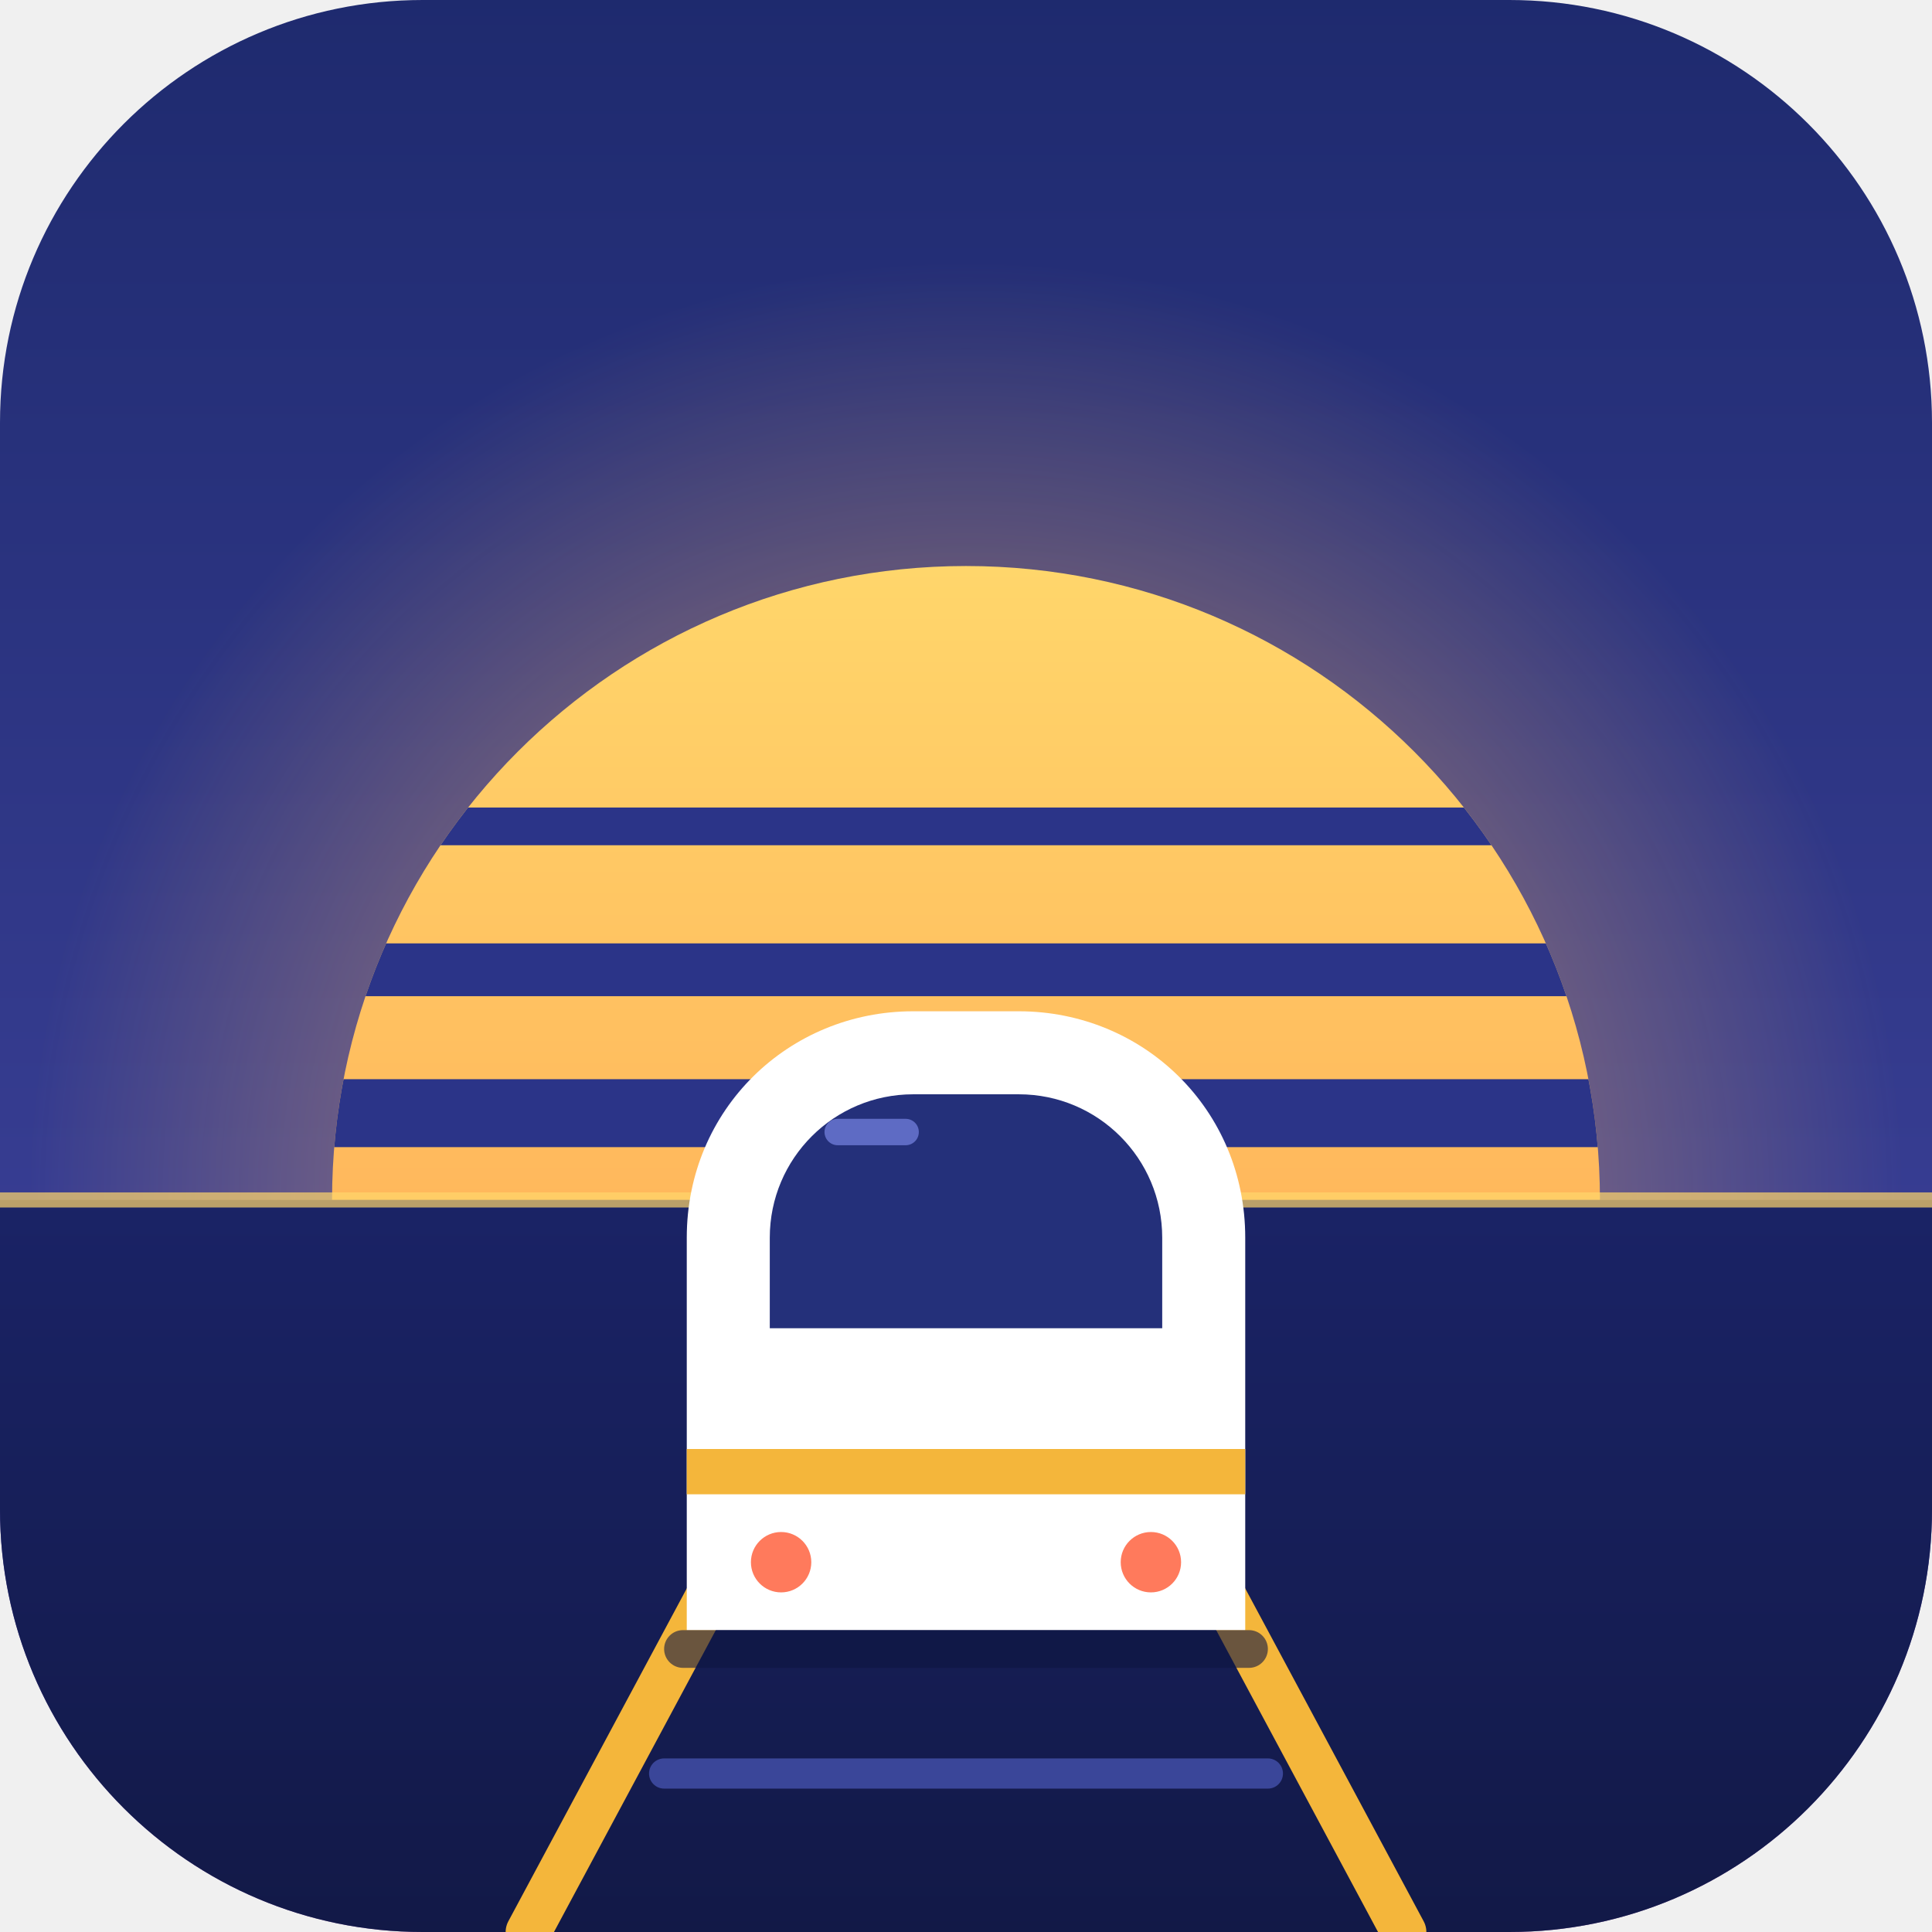
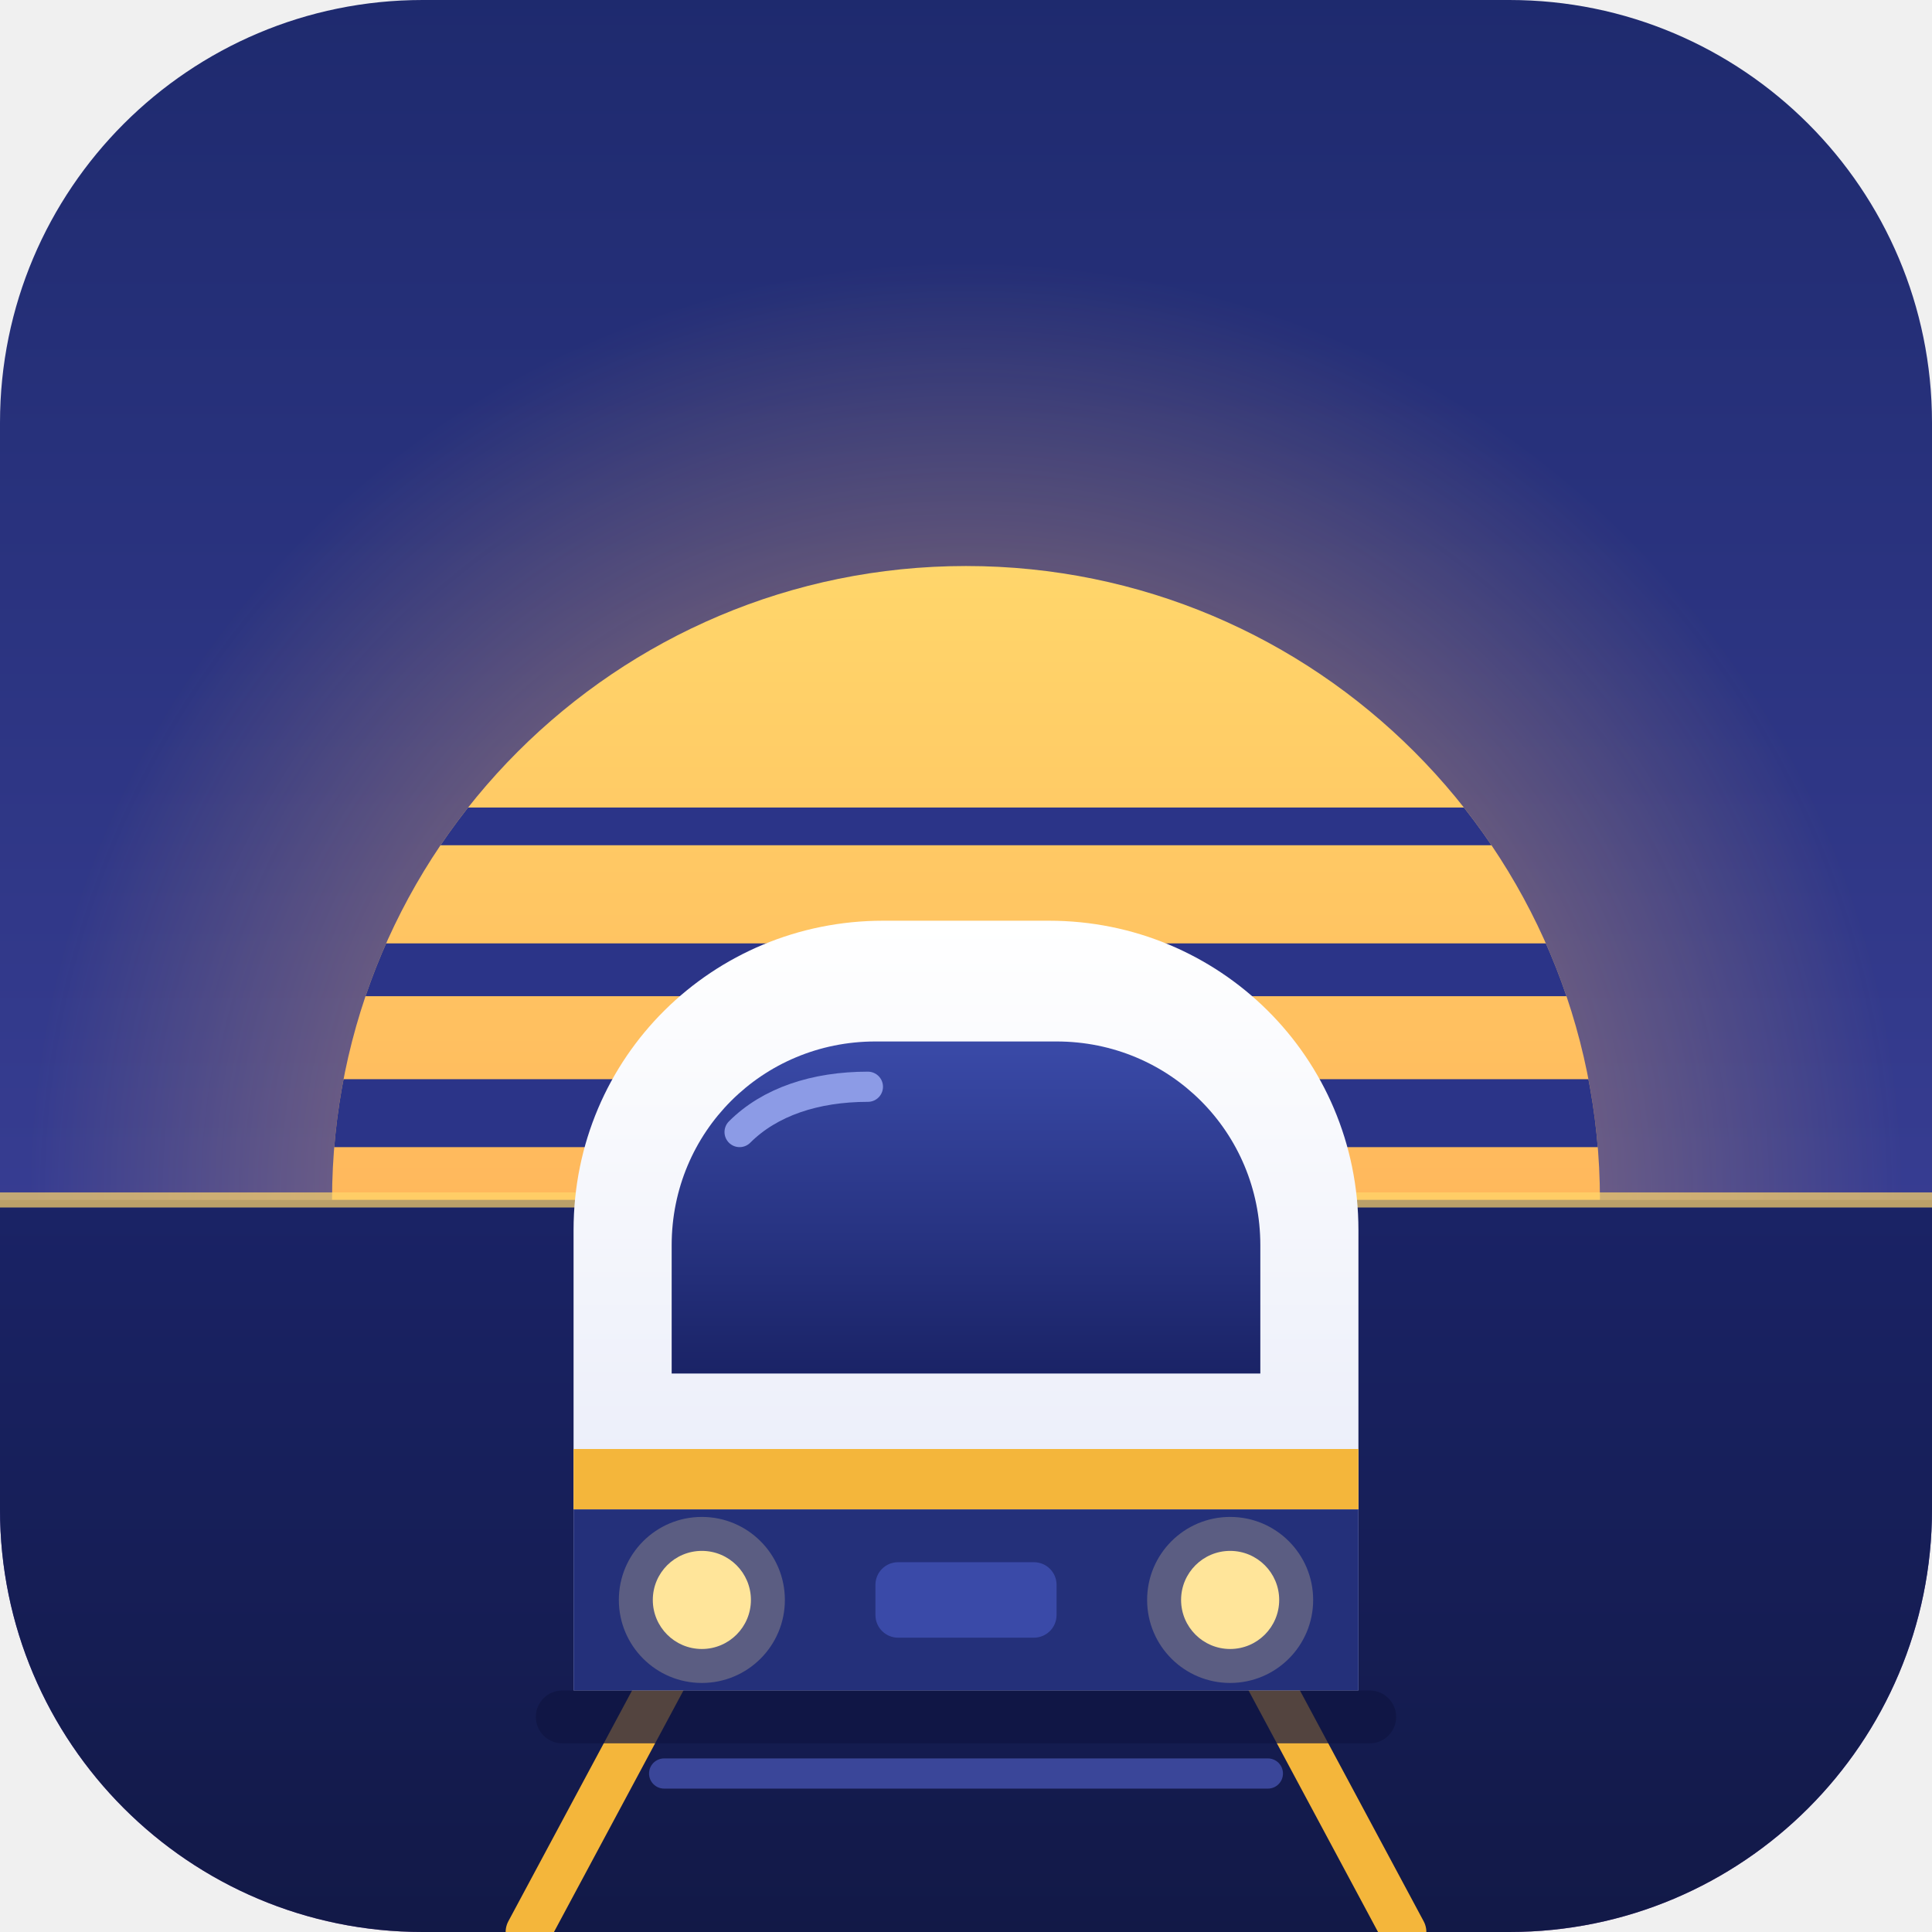
<svg xmlns="http://www.w3.org/2000/svg" viewBox="0 0 512 512">
  <defs>
    <linearGradient id="sky" x1="0" y1="0" x2="0" y2="1">
      <stop offset="0" stop-color="#1E2A6E" />
      <stop offset=".7" stop-color="#3A3F96" />
      <stop offset="1" stop-color="#8A5BA8" />
    </linearGradient>
    <linearGradient id="sun" x1="0" y1="0" x2="0" y2="1">
      <stop offset="0" stop-color="#FFD66B" />
      <stop offset="1" stop-color="#FF9A4D" />
    </linearGradient>
    <linearGradient id="ground" x1="0" y1="0" x2="0" y2="1">
      <stop offset="0" stop-color="#1A2366" />
      <stop offset="1" stop-color="#121947" />
+     </linearGradient>
+     <linearGradient id="body" x1="0" y1="0" x2="0" y2="1">
+       <stop offset="0" stop-color="#FFFFFF" />
+       <stop offset="1" stop-color="#E4E8F7" />
+     </linearGradient>
+     <linearGradient id="side" x1="0" y1="0" x2="1" y2="0">
+       <stop offset="0" stop-color="#D9DEF2" />
+       <stop offset="1" stop-color="#AEB6DC" />
+     </linearGradient>
+     <linearGradient id="glass" x1="0" y1="0" x2="0" y2="1">
+       <stop offset="0" stop-color="#3A4AA8" />
+       <stop offset="1" stop-color="#1A2366" />
    </linearGradient>
    <clipPath id="tile">
      <rect width="512" height="512" rx="112" />
    </clipPath>
    <clipPath id="up">
      <rect width="512" height="318" />
    </clipPath>
    <clipPath id="sunc">
      <circle cx="256" cy="318" r="168" />
    </clipPath>
    <radialGradient id="glow" cx=".5" cy=".5" r=".5">
      <stop offset=".55" stop-color="#FFB867" stop-opacity=".35" />
      <stop offset="1" stop-color="#FFB867" stop-opacity="0" />
    </radialGradient>
  </defs>
  <g clip-path="url(#tile)">
    <rect width="512" height="512" fill="url(#sky)" />
    <circle cx="256" cy="318" r="250" fill="url(#glow)" />
    <g clip-path="url(#up)">
      <circle cx="256" cy="318" r="168" fill="url(#sun)" />
      <g fill="#2B3488" clip-path="url(#sunc)">
        <rect y="214" width="512" height="10" />
        <rect y="250" width="512" height="14" />
        <rect y="286" width="512" height="18" />
      </g>
    </g>
    <rect y="318" width="512" height="194" fill="url(#ground)" />
    <path d="M0 318h512" stroke="#FFD66B" stroke-width="4" opacity=".7" />
    <g stroke="#3A4699" stroke-width="8" stroke-linecap="round">
      <path d="M226 340h60M214 372h84M198 414h116M176 470h160" />
    </g>
    <path d="M244 318 140 512M268 318 372 512" stroke="#F4B63B" stroke-width="12" stroke-linecap="round" />
-     <path d="M182 432V328c0-34 27-60 60-60h28c33 0 60 26 60 60v104z" fill="#FFFFFF" />
-     <path d="M204 328c0-21 17-38 38-38h28c21 0 38 17 38 38v24H204z" fill="#24307A" />
-     <path d="M222 300l18 0" stroke="#5E6BC4" stroke-width="7" stroke-linecap="round" />
-     <rect x="182" y="384" width="148" height="12" fill="#F4B63B" />
-     <circle cx="207" cy="414" r="8" fill="#FF7A5C" />
-     <circle cx="305" cy="414" r="8" fill="#FF7A5C" />
-     <rect x="176" y="432" width="160" height="10" rx="5" fill="#0E1440" opacity=".6" />
+     <path d="M176 512 230 430M336 512 282 430" stroke="#FFE59A" stroke-width="0" />
+     <path d="M152 448V326c0-46 37-82 82-82h44c45 0 82 36 82 82v122z" fill="url(#body)" />
+     <path d="M178 330c0-30 24-54 54-54h48c30 0 54 24 54 54v34H178z" fill="url(#glass)" />
+     <path d="M196 300c8-8 20-12 34-12" stroke="#8C9BE6" stroke-width="8" stroke-linecap="round" fill="none" />
+     <rect x="152" y="384" width="208" height="16" fill="#F4B63B" />
+     <rect x="152" y="400" width="208" height="48" fill="#24307A" />
+     <g>
+       <circle cx="186" cy="424" r="13" fill="#FFE59A" />
+       <circle cx="186" cy="424" r="22" fill="#FFE59A" opacity=".25" />
+       <circle cx="326" cy="424" r="13" fill="#FFE59A" />
+       <circle cx="326" cy="424" r="22" fill="#FFE59A" opacity=".25" />
+     </g>
+     <rect x="232" y="414" width="48" height="20" rx="6" fill="#3A4AA8" />
+     <rect x="142" y="448" width="228" height="14" rx="7" fill="#0E1440" opacity=".7" />
  </g>
</svg>
